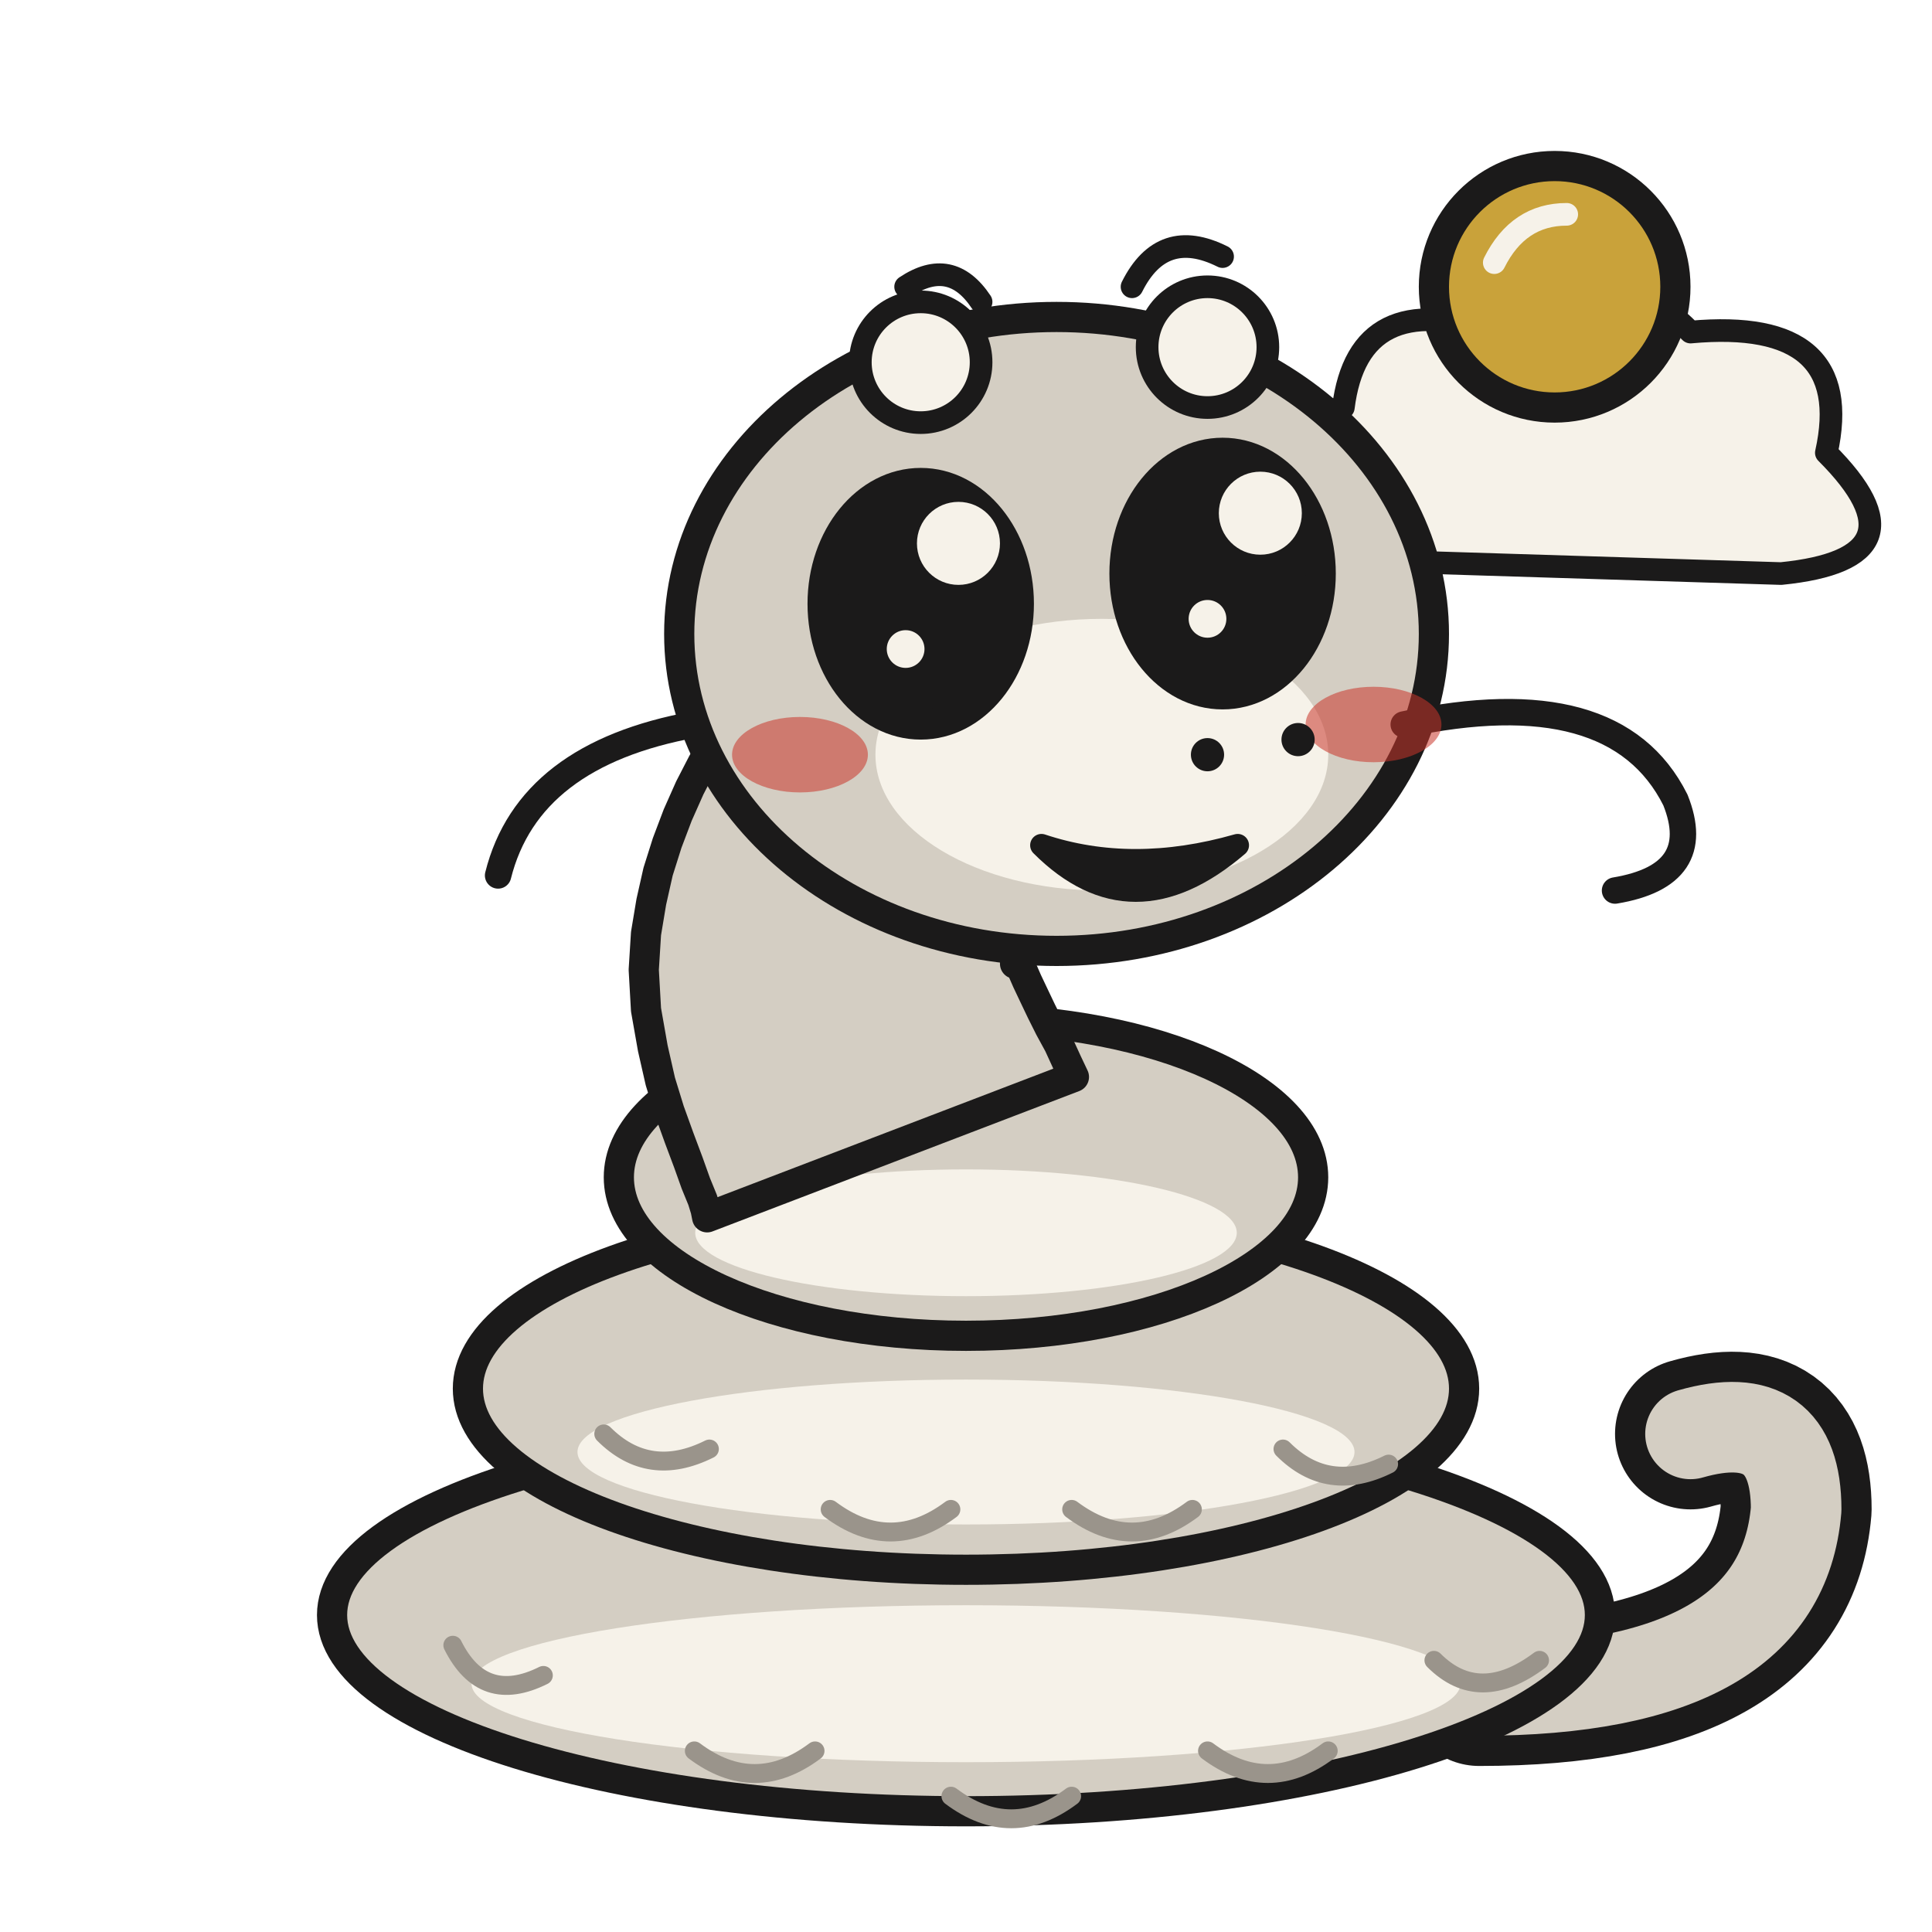
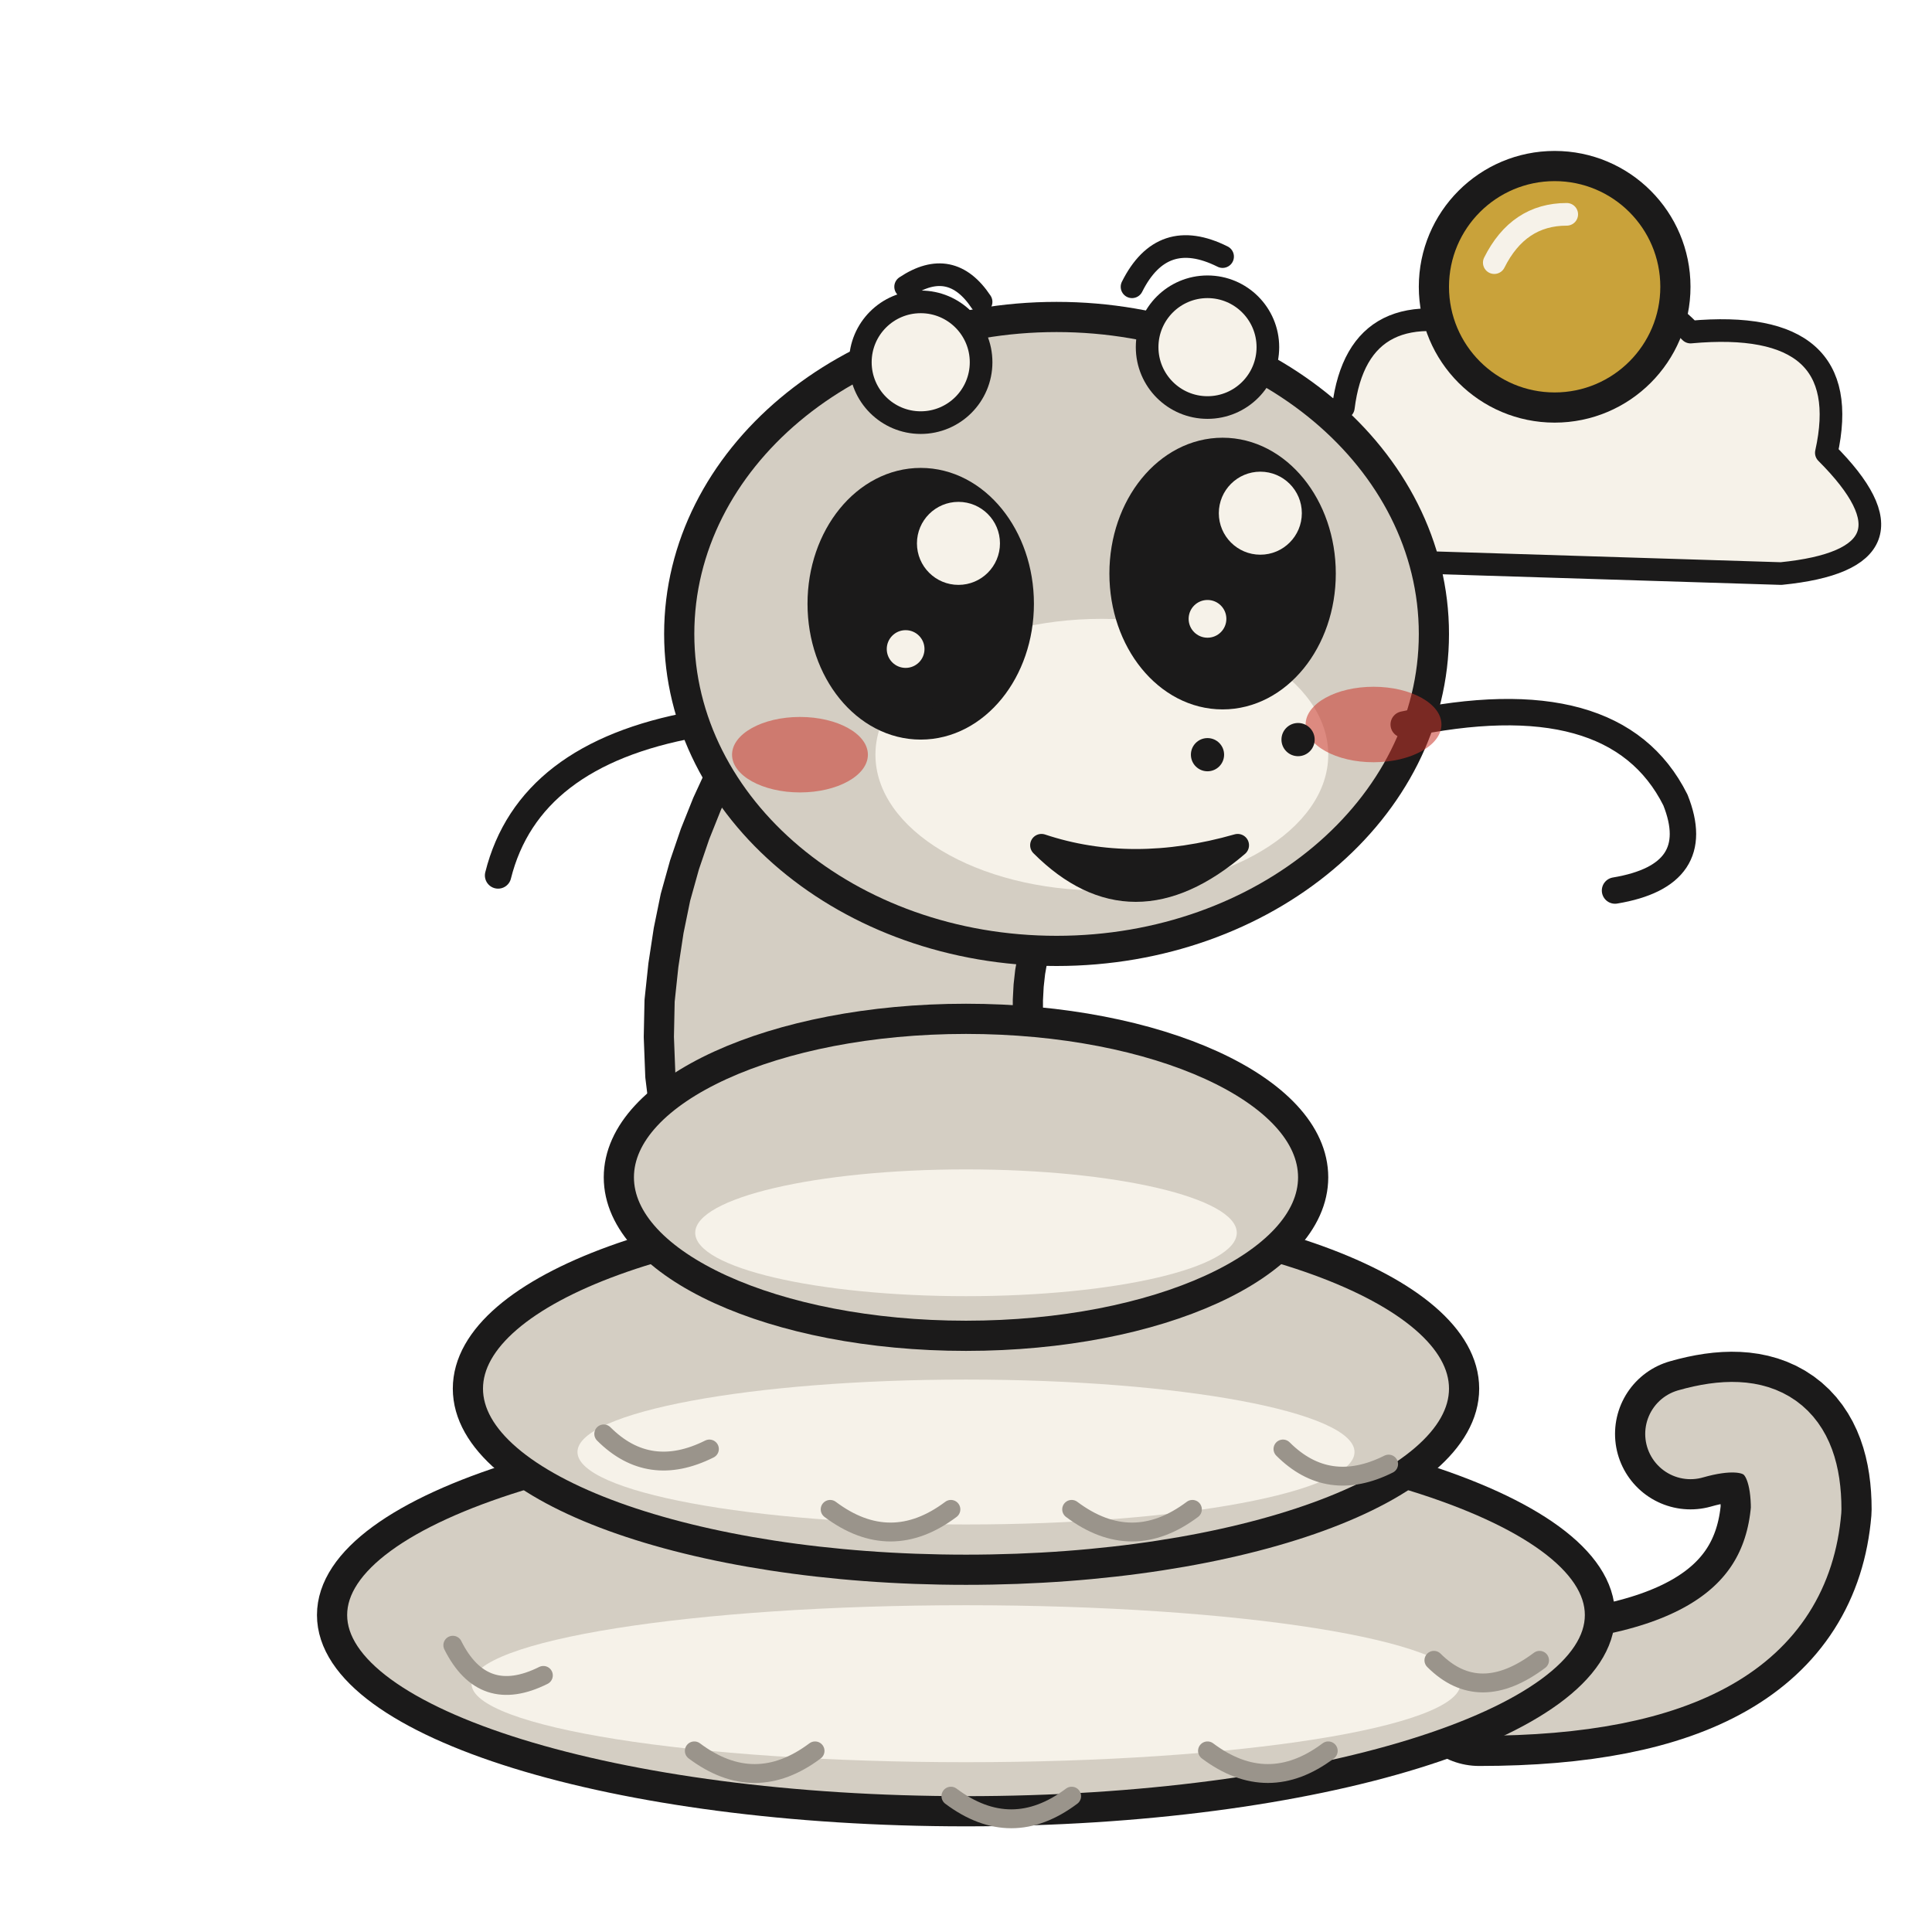
<svg xmlns="http://www.w3.org/2000/svg" viewBox="0 0 256 256" stroke="#1b1a1a" stroke-width="4" stroke-linejoin="round" stroke-linecap="round">
  <path d="M172 74 Q160 58 178 54 Q180 38 198 44 Q210 30 224 44 Q246 42 242 60 Q256 74 236 76Z" fill="#f6f2e9" stroke-width="3" />
  <circle cx="206" cy="38" r="16" fill="#c9a23a" />
  <path d="M198 34.8 Q201.2 28.4 207.6 28.4" fill="none" stroke="#f6f2e9" stroke-width="3" />
  <path d="M196 224 Q236 224 238 200 Q238 186 224 190" fill="none" stroke="#1b1a1a" stroke-width="20" />
  <path d="M196 224 Q236 224 238 200 Q238 186 224 190" fill="none" stroke="#d4cec3" stroke-width="12" />
+   <path d="M148.4 167.1L147.3 164.5L145.9 161.4L144.4 158L142.9 154.5L141.3 150.9L139.8 147.3L138.5 143.9L137.5 141L136.9 138.8L136.5 137.4L136.3 136L136.2 134.3L136.2 132.5L136.3 130.6L136.5 128.8L136.8 127.1L137.1 125.4L137.6 123.8L138 122.4L138.3 121.6L138.2 121.4L138.5 120.9L139.3 119.8L140.7 118.5L142.3 117L144.1 115.5L146.1 113.9L148.1 112.3L150.2 110.6L151.9 109.1L124.1 74.9L123.3 75.4L122 76.2L120 77.5L117.4 79.2L114.5 81.2L111.3 83.6L107.9 86.5L104.4 89.8L100.8 93.9L97.7 98.4L95.5 102.6L93.7 106.5L92.1 110.5L90.7 114.6L89.5 118.9L88.6 123.3L87.9 127.9L87.4 132.6L87.3 137.4L87.5 142.6L88.2 148.3L89.4 153.8L90.8 159.1L92.3 164.1L93.9 168.9L95.5 173.3L97 177.3L98.2 180.6L99.1 183.1L99.6 184.9Z" fill="#d4cec3" />
  <ellipse cx="128" cy="214" rx="84" ry="26" fill="#d4cec3" />
  <ellipse cx="128" cy="223.1" rx="65.52" ry="10.4" fill="#f6f2e9" stroke="none" />
  <ellipse cx="128" cy="184" rx="66" ry="24" fill="#d4cec3" />
  <ellipse cx="128" cy="192.4" rx="51.48" ry="9.6" fill="#f6f2e9" stroke="none" />
  <ellipse cx="128" cy="156" rx="46" ry="21" fill="#d4cec3" />
  <ellipse cx="128" cy="163.35" rx="35.88" ry="8.4" fill="#f6f2e9" stroke="none" />
  <path d="M60 218 Q64 226 72 222 M92 232 Q100 238 108 232 M126 238 Q134 244 142 238 M160 232 Q168 238 176 232 M190 220 Q196 226 204 220" fill="none" stroke="#9a948b" stroke-width="2.5" />
  <path d="M80 190 Q86 196 94 192 M110 200 Q118 206 126 200 M142 200 Q150 206 158 200 M170 192 Q176 198 184 194" fill="none" stroke="#9a948b" stroke-width="2.5" />
-   <path d="M142.3 142.7L141.4 140.8L140.3 138.4L139.1 136.2L138 134L137 131.9L136.1 130L135.4 128.4L135 127.3L134.8 127L134.7 127.5L134.5 127.7L134.5 127.2L134.5 126.5L134.6 125.7L134.7 124.8L135 123.8L135.3 122.8L135.7 121.9L136 121.1L136.1 120.7L136 120.7L136.3 120.2L137.3 119.3L138.7 118.2L140.4 116.9L142.3 115.6L144.3 114.3L146.2 113L148.3 111.7L149.9 110.5L126.1 73.5L125.2 73.9L123.9 74.5L121.9 75.5L119.4 76.8L116.6 78.3L113.5 80.1L110.2 82.2L106.8 84.7L103.2 87.8L99.9 91.3L97.2 94.7L95.1 97.8L93.1 101.1L91.4 104.4L89.8 108L88.4 111.7L87.2 115.5L86.3 119.5L85.6 123.7L85.3 128.5L85.6 133.8L86.5 138.9L87.5 143.3L88.7 147.2L90 150.8L91.2 154L92.2 156.8L93.1 159L93.5 160.3L93.7 161.3Z" fill="#d4cec3" />
  <ellipse cx="140" cy="84" rx="50" ry="42" fill="#d4cec3" />
  <ellipse cx="146" cy="100" rx="30" ry="18" fill="#f6f2e9" stroke="none" />
  <circle cx="122" cy="48" r="8" fill="#f6f2e9" stroke-width="3" />
  <circle cx="160" cy="46" r="8" fill="#f6f2e9" stroke-width="3" />
  <path d="M186 96 Q214 90 222 106 Q226 116 214 118" fill="none" stroke="#1b1a1a" stroke-width="3.5" />
  <path d="M92 96 Q70 100 66 116" fill="none" stroke="#1b1a1a" stroke-width="3.5" />
  <ellipse cx="122" cy="80" rx="13" ry="16" fill="#1b1a1a" />
  <ellipse cx="162" cy="76" rx="13" ry="16" fill="#1b1a1a" />
  <circle cx="127" cy="72" r="5.5" fill="#f6f2e9" stroke="none" />
  <circle cx="167" cy="68" r="5.5" fill="#f6f2e9" stroke="none" />
  <circle cx="120" cy="86" r="2.5" fill="#f6f2e9" stroke="none" />
  <circle cx="160" cy="82" r="2.5" fill="#f6f2e9" stroke="none" />
  <ellipse cx="106" cy="100" rx="9" ry="5" fill="#c8352b" stroke="none" fill-opacity=".55" />
  <ellipse cx="182" cy="96" rx="9" ry="5" fill="#c8352b" stroke="none" fill-opacity=".55" />
  <circle cx="160" cy="100" r="2.2" fill="#1b1a1a" stroke="none" />
  <circle cx="172" cy="98" r="2.2" fill="#1b1a1a" stroke="none" />
  <path d="M138 112 Q150 124 164 112 Q150 116 138 112Z" fill="#1b1a1a" stroke-width="3" />
  <path d="M130 40 Q126 34 120 38 M150 38 Q154 30 162 34" fill="none" stroke="#1b1a1a" stroke-width="3" />
</svg>
